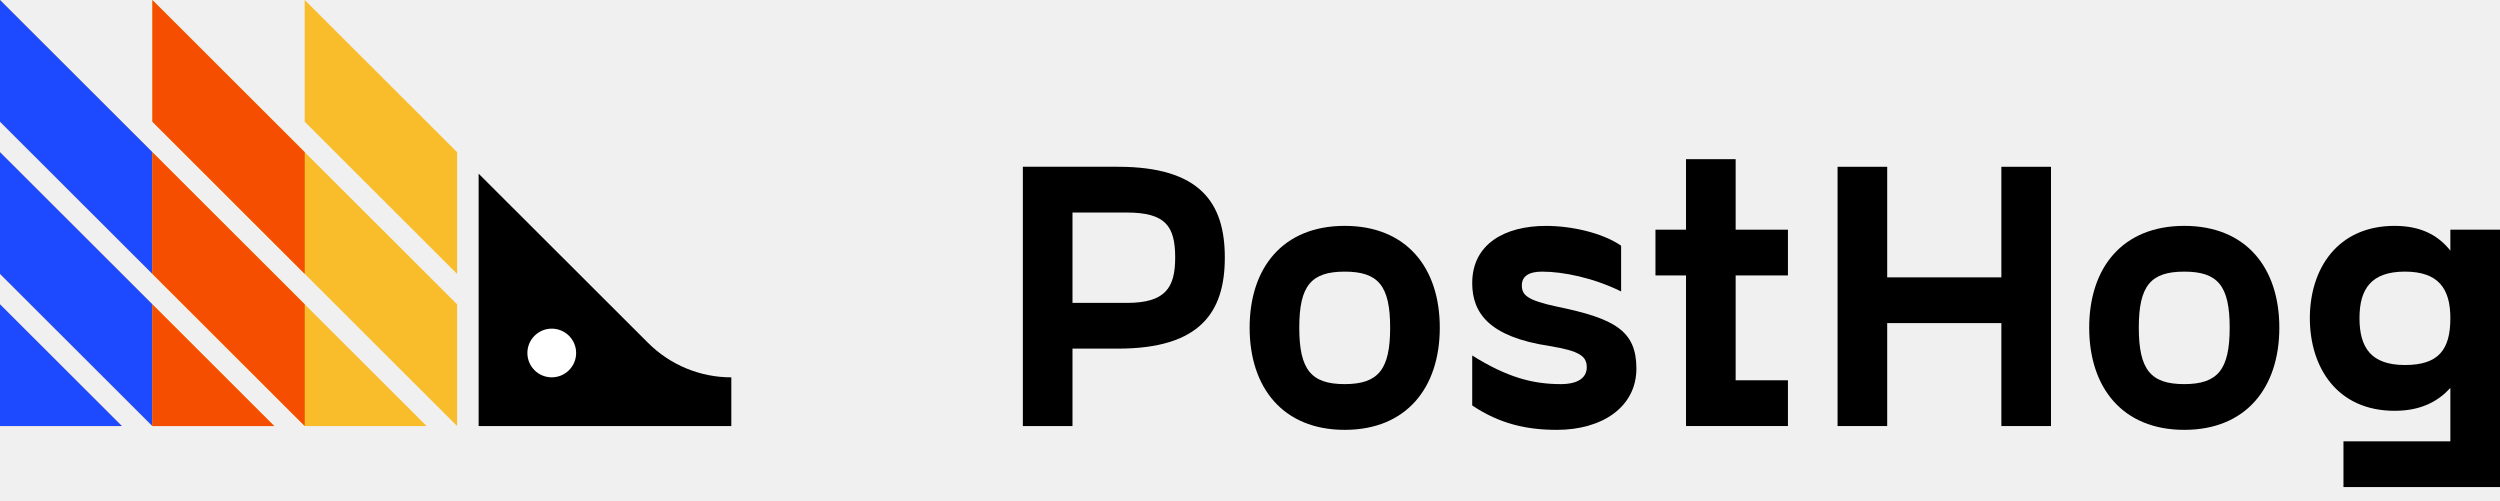
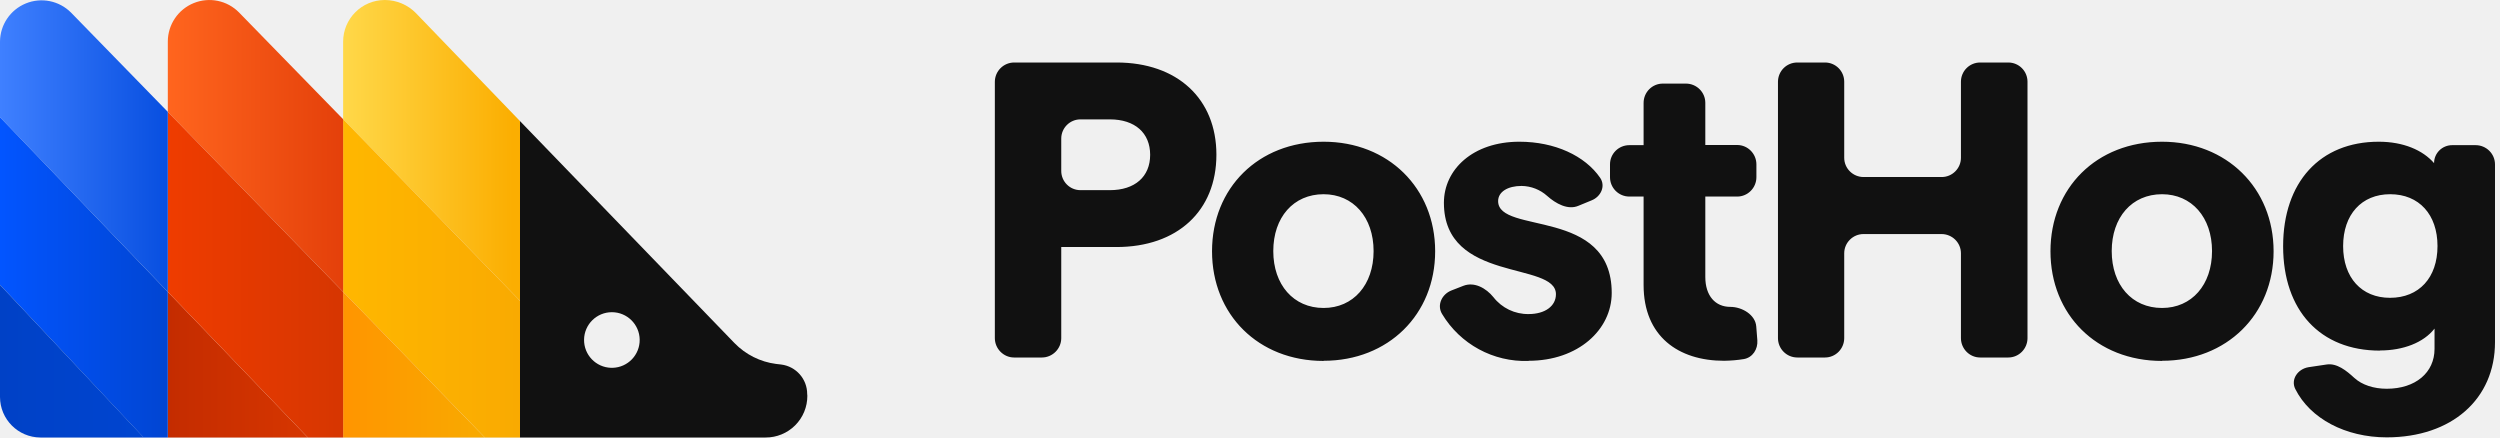
- <svg xmlns="http://www.w3.org/2000/svg" width="150" height="30" fill="none" viewBox="0 0 150 30">
-   <path fill="#F9BD2B" d="M0 18.259L7.313 25.562H0V18.259ZM0 16.433L9.142 25.562H16.455L0 9.129V16.433ZM0 7.303L18.283 25.562H25.596L0 0V7.303ZM9.142 7.303L27.425 25.562V18.259L9.142 0V7.303ZM18.283 0V7.303L27.425 16.433V9.129L18.283 0Z" />
-   <path fill="#000" d="M43.879 22.641C42.006 22.641 40.209 21.897 38.886 20.575L28.718 10.421V25.562H43.879V22.641Z" />
-   <path fill="#fff" d="M33.105 22.64C33.913 22.64 34.568 21.987 34.568 21.18C34.568 20.373 33.913 19.719 33.105 19.719C32.298 19.719 31.643 20.373 31.643 21.18C31.643 21.987 32.298 22.64 33.105 22.64Z" />
-   <path fill="#1D4AFF" d="M0 25.562H7.313L0 18.259V25.562Z" />
-   <path fill="#1D4AFF" d="M9.142 9.129L0 0V7.303L9.142 16.433V9.129Z" />
-   <path fill="#1D4AFF" d="M0 9.129V16.433L9.142 25.562V18.259L0 9.129Z" />
-   <path fill="#F54E00" d="M18.283 9.129L9.142 0V7.303L18.283 16.433V9.129Z" />
-   <path fill="#F54E00" d="M9.142 25.562H16.455L9.142 18.259V25.562Z" />
-   <path fill="#F54E00" d="M9.142 9.129V16.433L18.283 25.562V18.259L9.142 9.129Z" />
-   <path fill="#000" d="M73.489 15.451C73.489 18.723 72.023 20.918 67.075 20.918H64.349V25.562H61.371V10.006H67.075C72.023 10.007 73.489 12.179 73.489 15.451ZM70.511 15.451C70.511 13.552 69.916 12.752 67.602 12.752H64.349V18.174H67.602C69.916 18.174 70.511 17.281 70.511 15.451Z" />
-   <path fill="#000" d="M74.978 19.661C74.978 16.069 76.97 13.552 80.682 13.552C84.393 13.552 86.387 16.069 86.387 19.661C86.387 23.253 84.393 25.791 80.682 25.791C76.972 25.791 74.978 23.251 74.978 19.661ZM83.409 19.661C83.409 17.144 82.699 16.298 80.682 16.298C78.667 16.298 77.956 17.144 77.956 19.661C77.956 22.177 78.665 23.047 80.682 23.047C82.698 23.045 83.409 22.176 83.409 19.661Z" />
-   <path fill="#000" d="M88.333 21.33C90.418 22.635 91.954 23.047 93.649 23.047C94.749 23.047 95.206 22.611 95.206 22.04C95.206 21.377 94.794 21.057 92.961 20.759C89.365 20.21 88.333 18.792 88.333 16.985C88.333 14.629 90.304 13.554 92.755 13.554C94.289 13.554 96.145 13.966 97.267 14.743V17.487C95.596 16.663 93.786 16.298 92.525 16.298C91.7 16.298 91.311 16.596 91.311 17.122C91.311 17.695 91.61 18.015 93.442 18.403C96.878 19.111 98.184 19.845 98.184 22.109C98.184 24.442 96.1 25.791 93.419 25.791C91.632 25.791 90.005 25.448 88.333 24.328V21.33V21.33Z" />
-   <path fill="#000" d="M104.139 16.526V22.817H107.276V25.562H101.161V16.526H99.328V13.781H101.161V9.55H104.139V13.781H107.276V16.526H104.139Z" />
-   <path fill="#000" d="M123.06 10.007V25.563H120.082V19.386H113.232V25.563H110.254V10.007H113.232V16.642H120.082V10.007H123.06V10.007Z" />
-   <path fill="#000" d="M125.352 19.661C125.352 16.069 127.344 13.552 131.056 13.552C134.767 13.552 136.76 16.069 136.76 19.661C136.76 23.253 134.767 25.791 131.056 25.791C127.345 25.791 125.352 23.251 125.352 19.661ZM133.781 19.661C133.781 17.144 133.071 16.298 131.054 16.298C129.039 16.298 128.328 17.144 128.328 19.661C128.328 22.177 129.037 23.047 131.054 23.047C133.071 23.045 133.781 22.176 133.781 19.661Z" />
-   <path fill="#000" d="M150 13.781V29.222H140.608V26.478H147.022V23.274C146.335 24.03 145.327 24.648 143.677 24.648C140.241 24.648 138.591 22.062 138.591 19.088C138.591 16.138 140.241 13.552 143.677 13.552C145.327 13.552 146.335 14.17 147.022 15.039V13.781H150V13.781ZM147.022 19.088C147.022 17.327 146.313 16.297 144.296 16.297C142.28 16.297 141.569 17.327 141.569 19.088C141.569 20.873 142.28 21.901 144.296 21.901C146.311 21.901 147.022 20.987 147.022 19.088Z" />
+ <svg xmlns="http://www.w3.org/2000/svg" viewBox="0 0 160 28" width="160" height="28">
+   <g clip-path="url(#logo-landscape-color-gradient-clip0_56_1021)">
+     <path fill="#111" d="M51.66 25.22A1.9 1.9 0 0 0 50 23.33l-.34-.04c-1-.13-1.94-.6-2.65-1.33L33.28 7.75V28H49a2.66 2.66 0 0 0 2.67-2.67zM39.2 23.54h-.09a1.78 1.78 0 1 1 .1 0" />
+     <path fill="url(#logo-landscape-color-gradient-paint0_linear_56_1021)" d="M21.96 2.67v4.96l11.3 11.6h.02V7.75L26.63.85a2.8 2.8 0 0 0-2-.85 2.67 2.67 0 0 0-2.67 2.67" />
+     <path fill="url(#logo-landscape-color-gradient-paint1_linear_56_1021)" d="M21.96 7.63v11.05L31.03 28h2.25v-8.75z" />
+     <path fill="url(#logo-landscape-color-gradient-paint2_linear_56_1021)" d="M21.96 28h9.07l-9.07-9.32z" />
+     <path fill="url(#logo-landscape-color-gradient-paint3_linear_56_1021)" d="M10.74 2.66v4.5l11.22 11.52V7.63L15.3.8a2.66 2.66 0 0 0-4.56 1.86" />
+     <path fill="url(#logo-landscape-color-gradient-paint4_linear_56_1021)" d="M10.74 28h8.96l-8.96-9.32z" />
+     <path fill="url(#logo-landscape-color-gradient-paint5_linear_56_1021)" d="M10.74 7.16v11.52L19.7 28h2.26v-9.32z" />
+     <path fill="url(#logo-landscape-color-gradient-paint6_linear_56_1021)" d="M10.74 7.16 4.54.8A2.66 2.66 0 0 0 0 2.66V7.5l10.74 11.18z" />
+     <path fill="url(#logo-landscape-color-gradient-paint7_linear_56_1021)" d="M9.19 28h1.55v-9.32L0 7.5v10.73z" />
+     <path fill="url(#logo-landscape-color-gradient-paint8_linear_56_1021)" d="M0 25.41A2.6 2.6 0 0 0 2.58 28H9.2L0 18.23z" />
+   </g>
+   <path fill="#111" d="M64.9 22.88c-.67 0-1.23-.56-1.23-1.24V5.24c0-.69.56-1.24 1.24-1.24h6.55c3.89 0 6.39 2.32 6.39 5.9 0 3.6-2.5 5.91-6.4 5.91h-3.53v5.83c0 .68-.56 1.24-1.24 1.24zm3.02-11.94c0 .68.55 1.23 1.23 1.23h1.88c1.6 0 2.58-.86 2.58-2.26s-.97-2.27-2.58-2.27h-1.88c-.68 0-1.23.55-1.23 1.23zM84.71 23.1c-4.18 0-7.14-2.97-7.14-7.02s2.96-7.01 7.14-7.01c4.14 0 7.14 2.97 7.14 7.01 0 4.05-3 7.01-7.14 7.01m-3.22-7.02c0 2.16 1.3 3.64 3.22 3.64 1.9 0 3.2-1.48 3.2-3.64s-1.3-3.64-3.2-3.64c-1.93 0-3.22 1.48-3.22 3.64m16.34 7.03a6.2 6.2 0 0 1-5.54-3.01c-.34-.57-.01-1.26.6-1.5l.77-.3c.7-.27 1.45.15 1.92.73a2.8 2.8 0 0 0 2.25 1.08c1.05 0 1.75-.51 1.75-1.27 0-2.13-7.17-.7-7.17-5.85 0-2.13 1.85-3.91 4.83-3.91 2.27 0 4.2.9 5.17 2.31.36.53.05 1.2-.54 1.44l-.85.35c-.68.29-1.45-.14-2-.63a2.5 2.5 0 0 0-1.64-.64c-.89 0-1.5.38-1.5.97 0 2.16 7.27.38 7.27 5.88 0 2.35-2.15 4.34-5.32 4.34m14.64-1.31c.04.57-.3 1.1-.86 1.2q-.6.1-1.27.11c-2.92 0-5.15-1.56-5.15-4.85v-5.66h-.91c-.69 0-1.24-.56-1.24-1.24v-.82c0-.68.55-1.23 1.24-1.23h.91v-2.7c0-.69.55-1.24 1.23-1.24h1.48c.68 0 1.24.55 1.24 1.23v2.7h2.04c.68 0 1.23.56 1.23 1.24v.82c0 .68-.55 1.24-1.23 1.24h-2.04v5.15c0 1.2.64 1.91 1.6 1.91.75 0 1.6.5 1.66 1.25zM125.5 5.23c0-.68.55-1.23 1.23-1.23h1.8c.68 0 1.23.55 1.23 1.23v16.41c0 .68-.55 1.24-1.23 1.24h-1.8c-.68 0-1.23-.56-1.23-1.24v-5.43c0-.68-.56-1.23-1.24-1.23h-5c-.67 0-1.23.55-1.23 1.23v5.43c0 .68-.55 1.24-1.23 1.24h-1.77c-.69 0-1.24-.56-1.24-1.24V5.24c0-.69.55-1.24 1.24-1.24h1.77c.68 0 1.23.55 1.23 1.23v4.87c0 .68.56 1.23 1.24 1.23h5c.67 0 1.23-.55 1.23-1.23zm12.87 17.87c-4.19 0-7.14-2.97-7.14-7.02s2.95-7.01 7.14-7.01c4.13 0 7.14 2.97 7.14 7.01 0 4.05-3 7.01-7.14 7.01m-3.22-7.02c0 2.16 1.29 3.64 3.22 3.64 1.9 0 3.2-1.48 3.2-3.64s-1.3-3.64-3.2-3.64c-1.93 0-3.22 1.48-3.22 3.64m17.17 6.37c-3.84 0-6.2-2.58-6.2-6.68s2.36-6.69 6.12-6.69c1.58 0 2.82.54 3.54 1.37 0-.64.52-1.15 1.16-1.15h1.5c.68 0 1.24.55 1.24 1.23V21.9c0 3.64-2.77 6.09-6.93 6.09-2.64 0-4.9-1.2-5.85-3.09-.31-.62.16-1.29.85-1.4l1.14-.17c.67-.11 1.29.4 1.78.85.5.46 1.26.7 2.08.7 1.85 0 3.06-1.04 3.06-2.55v-1.3c-.7.9-2.01 1.4-3.49 1.4m-2.36-6.68c0 2.02 1.18 3.31 3 3.31 1.86 0 3.04-1.29 3.04-3.31s-1.18-3.32-3.03-3.32c-1.83 0-3.01 1.3-3.01 3.32" />
+   <defs>
+     <linearGradient id="logo-landscape-color-gradient-paint0_linear_56_1021" x1="21.96" x2="33.28" y1="9.62" y2="9.62" gradientUnits="userSpaceOnUse">
+       <stop stop-color="#ffd849" />
+       <stop offset=".96" stop-color="#fbae01" />
+     </linearGradient>
+     <linearGradient id="logo-landscape-color-gradient-paint1_linear_56_1021" x1="21.96" x2="33.28" y1="17.81" y2="17.81" gradientUnits="userSpaceOnUse">
+       <stop stop-color="#ffb700" />
+       <stop offset="1" stop-color="#f9aa01" />
+     </linearGradient>
+     <linearGradient id="logo-landscape-color-gradient-paint2_linear_56_1021" x1="21.96" x2="31.03" y1="23.34" y2="23.34" gradientUnits="userSpaceOnUse">
+       <stop stop-color="#ff9500" />
+       <stop offset="1" stop-color="#f8aa00" />
+     </linearGradient>
+     <linearGradient id="logo-landscape-color-gradient-paint3_linear_56_1021" x1="10.74" x2="21.96" y1="9.34" y2="9.34" gradientUnits="userSpaceOnUse">
+       <stop stop-color="#ff651e" />
+       <stop offset="1" stop-color="#e4400a" />
+     </linearGradient>
+     <linearGradient id="logo-landscape-color-gradient-paint4_linear_56_1021" x1="10.74" x2="19.7" y1="23.34" y2="23.34" gradientUnits="userSpaceOnUse">
+       <stop stop-color="#c42c00" />
+       <stop offset="1" stop-color="#d63600" />
+     </linearGradient>
+     <linearGradient id="logo-landscape-color-gradient-paint5_linear_56_1021" x1="10.74" x2="21.96" y1="17.58" y2="17.58" gradientUnits="userSpaceOnUse">
+       <stop stop-color="#ef3c00" />
+       <stop offset="1" stop-color="#d63601" />
+     </linearGradient>
+     <linearGradient id="logo-landscape-color-gradient-paint6_linear_56_1021" x1="0" x2="10.74" y1="9.34" y2="9.34" gradientUnits="userSpaceOnUse">
+       <stop stop-color="#3f80ff" />
+       <stop offset="1" stop-color="#084fe0" />
+     </linearGradient>
+     <linearGradient id="logo-landscape-color-gradient-paint7_linear_56_1021" x1="0" x2="10.74" y1="17.75" y2="17.75" gradientUnits="userSpaceOnUse">
+       <stop stop-color="#0255ff" />
+       <stop offset="1" stop-color="#0145d2" />
+     </linearGradient>
+     <linearGradient id="logo-landscape-color-gradient-paint8_linear_56_1021" x1="0" x2="9.19" y1="23.11" y2="23.11" gradientUnits="userSpaceOnUse">
+       <stop stop-color="#0041c6" />
+       <stop offset="1" stop-color="#0045d0" />
+     </linearGradient>
+     <clipPath id="logo-landscape-color-gradient-clip0_56_1021">
+       <path fill="#fff" d="M0 0h51.67v28H0z" />
+     </clipPath>
+   </defs>
</svg>
